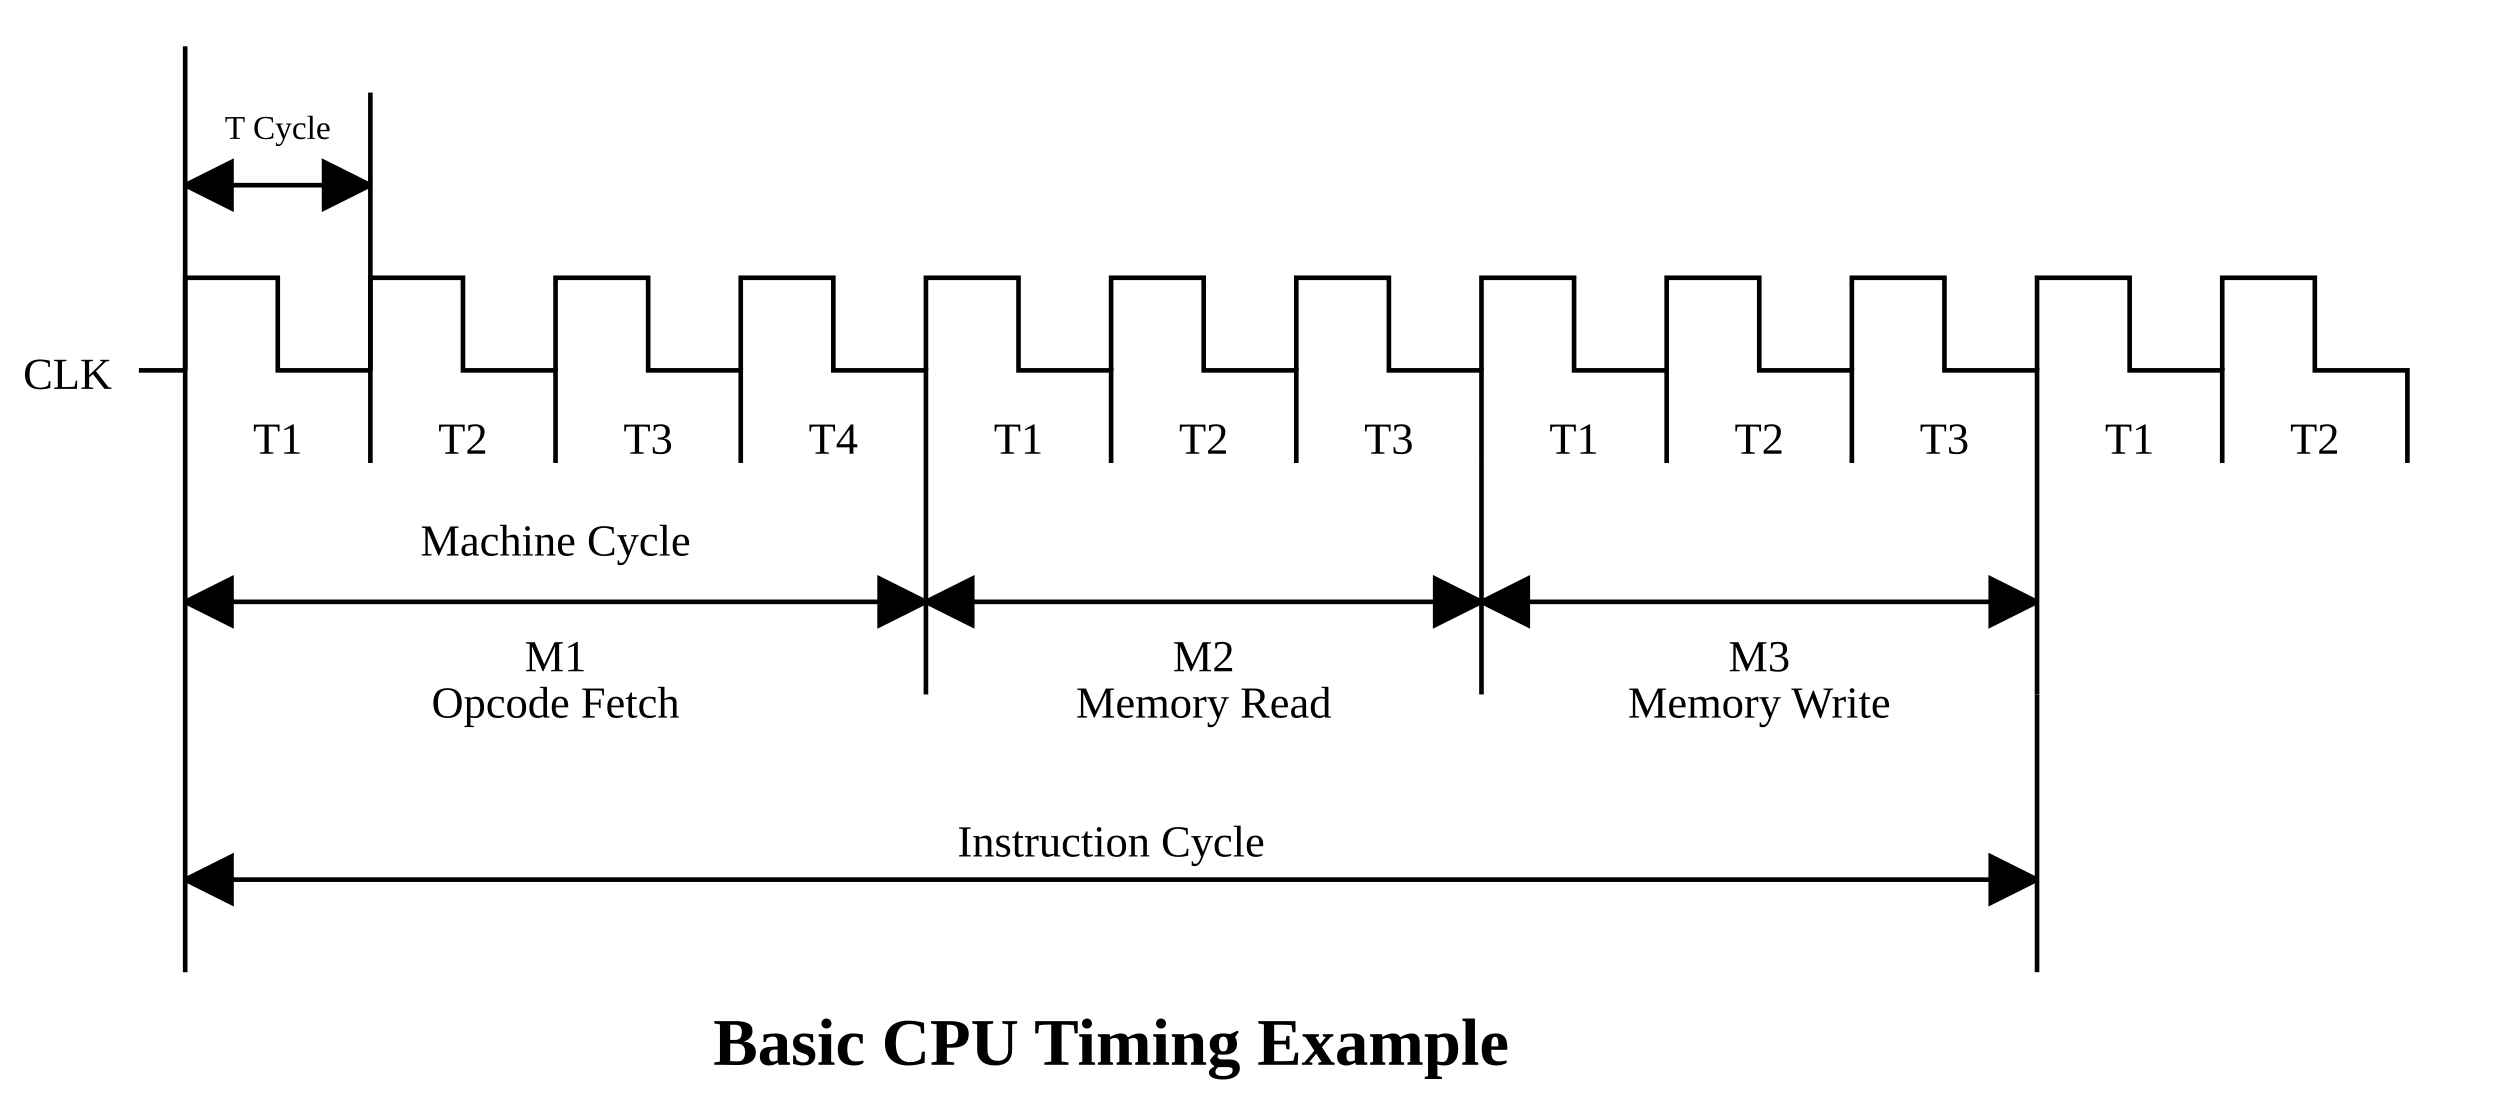
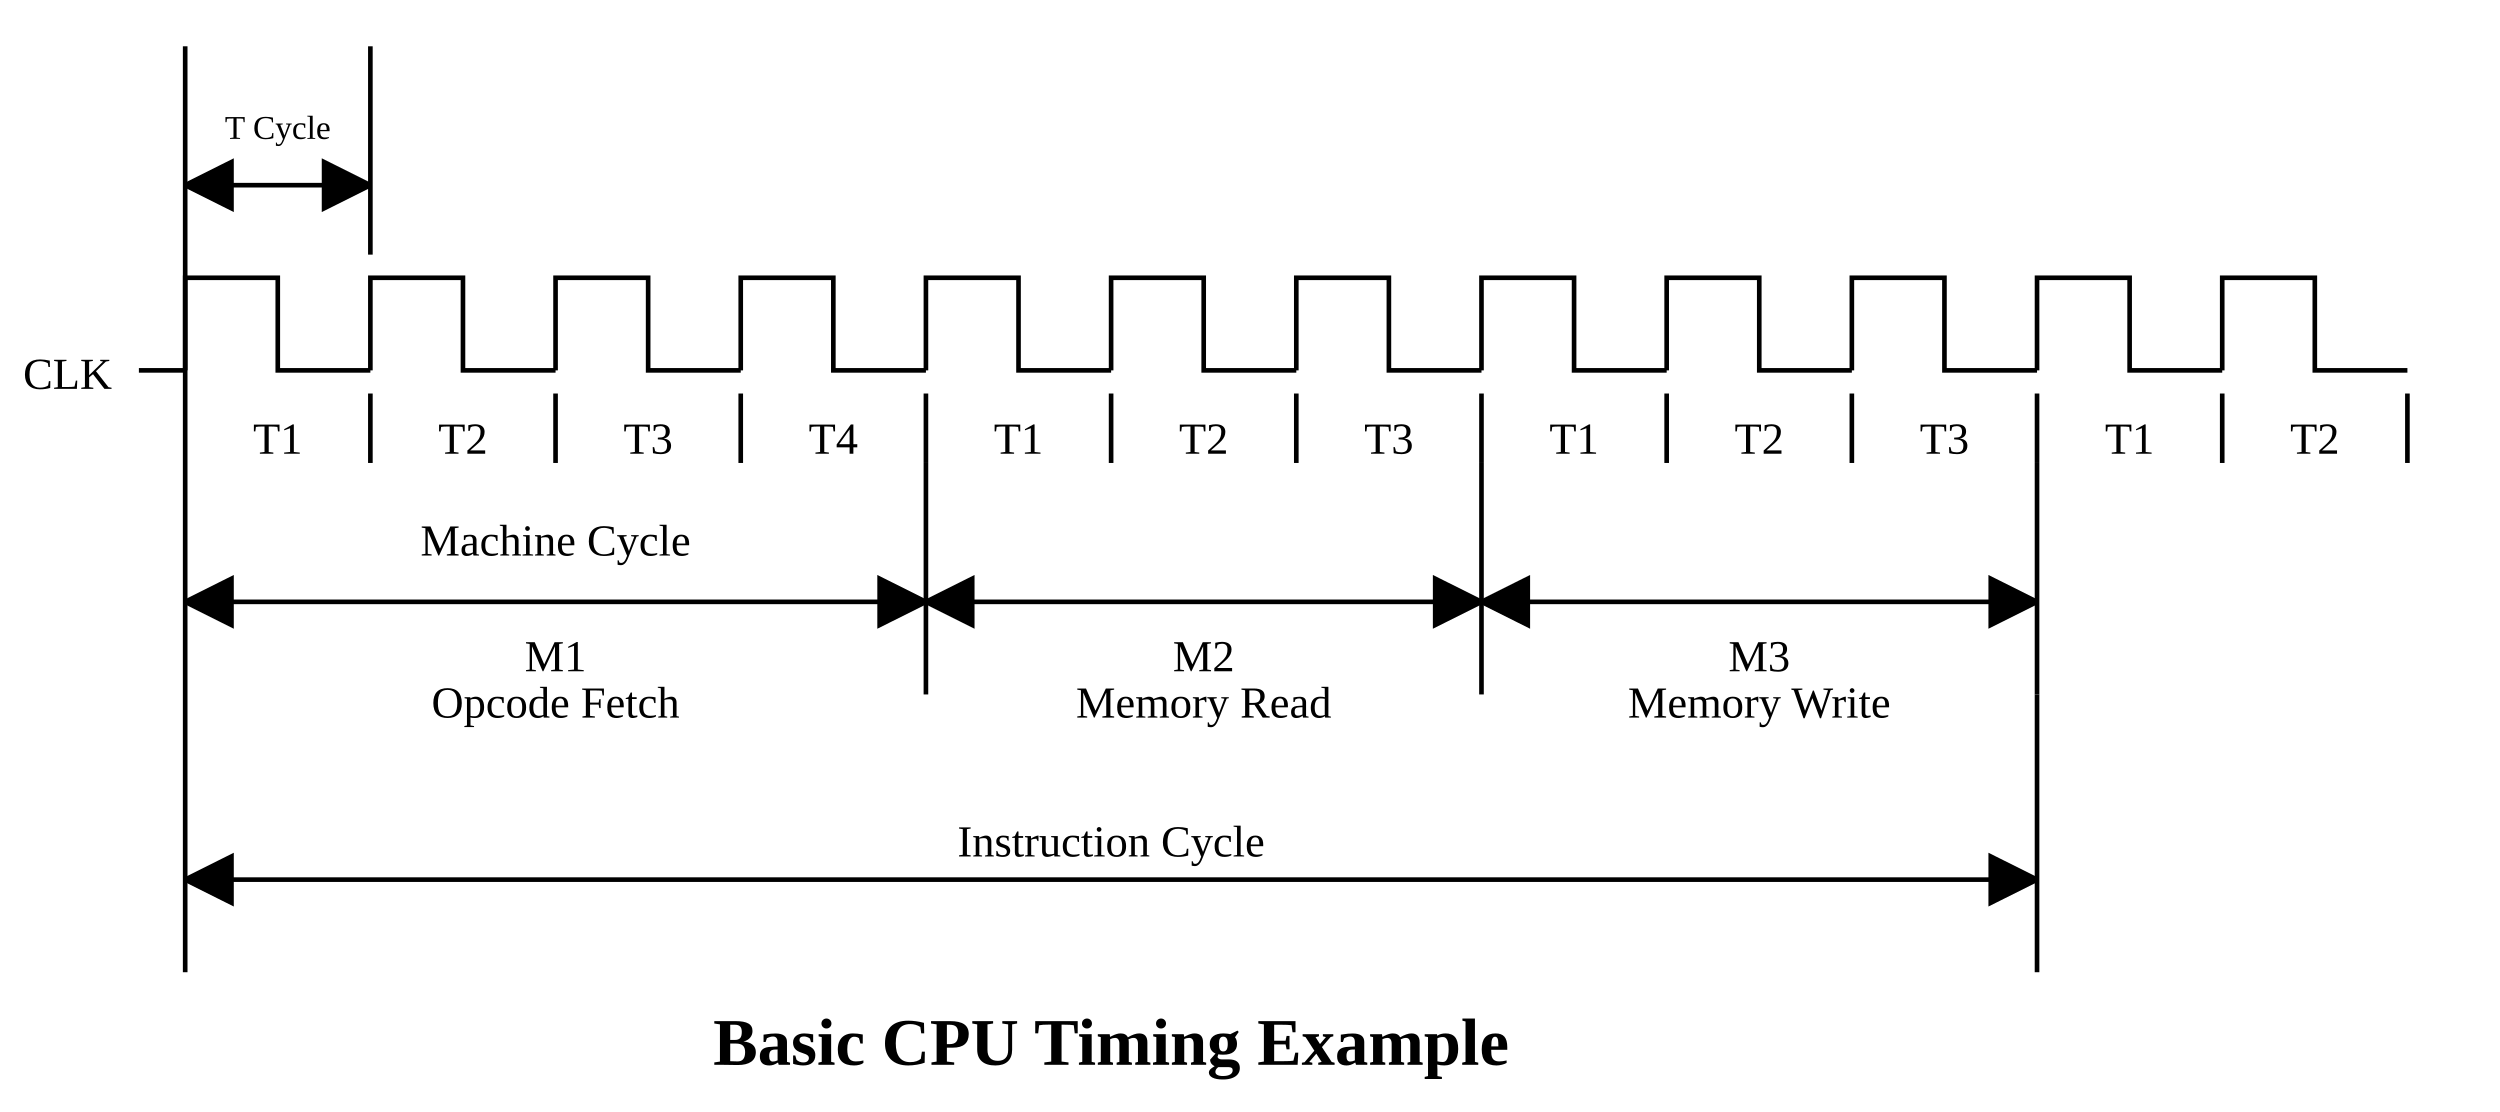
<svg xmlns="http://www.w3.org/2000/svg" xmlns:xlink="http://www.w3.org/1999/xlink" viewBox="0 0 540 240" width="540" height="240">
  <defs>
-     <path id="clk" d="M0 0 l0 -20 l20 0 l0 20 l20 0 l0 20" />
+     <path id="clk" d="M0 0 l0 -20 l20 0 l0 20 l20 0 m0 5 l0 15" />
    <path id="lar" d="M0 0 l 10 -5 l 0 10 l -10 -5" fill="black" />
    <path id="rar" d="M0 0 l -10 -5 l 0 10 l 10 -5" fill="black" />
    <text id="t1" x="20" y="98">T1</text>
    <text id="t2" x="60" y="98">T2</text>
    <text id="t3" x="100" y="98">T3</text>
    <text id="t4" x="140" y="98">T4</text>
  </defs>
  <g transform="translate(40 0)">
    <line x1="0" y1="10" x2="0" y2="210" />
    <text x="-35" y="84" style="text-anchor: start;">CLK</text>
    <line x1="-10" y1="80" x2="0" y2="80" />
    <use xlink:href="#clk" x="0" y="80" />
    <use xlink:href="#clk" x="40" y="80" />
    <use xlink:href="#clk" x="80" y="80" />
    <use xlink:href="#clk" x="120" y="80" />
    <use xlink:href="#clk" x="160" y="80" />
    <use xlink:href="#clk" x="200" y="80" />
    <use xlink:href="#clk" x="240" y="80" />
    <use xlink:href="#clk" x="280" y="80" />
    <use xlink:href="#clk" x="320" y="80" />
    <use xlink:href="#clk" x="360" y="80" />
    <use xlink:href="#clk" x="400" y="80" />
    <use xlink:href="#clk" x="440" y="80" />
-     <path d="M40 80 l0 -60 M0 40 l40 0" />
+     <path d="M40 55 l0 -45 M0 40 l40 0" />
    <use xlink:href="#lar" x="0" y="40" />
    <use xlink:href="#rar" x="40" y="40" />
    <text class="tCycle" x="20" y="30">T Cycle</text>
    <path d="M160 150 l0 -50 M0 130 l160 0" />
    <use xlink:href="#lar" x="0" y="130" />
    <use xlink:href="#rar" x="160" y="130" />
    <text x="80" y="120">Machine Cycle</text>
    <text x="80" y="145">M1</text>
    <text x="80" y="155">Opcode Fetch</text>
    <use xlink:href="#t1" x="0" />
    <use xlink:href="#t2" x="0" />
    <use xlink:href="#t3" x="0" />
    <use xlink:href="#t4" x="0" />
    <path d="M280 150 l0 -50 M160 130 l120 0" />
    <use xlink:href="#lar" x="160" y="130" />
    <use xlink:href="#rar" x="280" y="130" />
    <text x="220" y="145">M2</text>
    <text x="220" y="155">Memory Read</text>
    <use xlink:href="#t1" x="160" />
    <use xlink:href="#t2" x="160" />
    <use xlink:href="#t3" x="160" />
    <path d="M400 150 l0 -50 M280 130 l120 0" />
    <use xlink:href="#lar" x="280" y="130" />
    <use xlink:href="#rar" x="400" y="130" />
    <text x="340" y="145">M3</text>
    <text x="340" y="155">Memory Write</text>
    <use xlink:href="#t1" x="280" />
    <use xlink:href="#t2" x="280" />
    <use xlink:href="#t3" x="280" />
    <path d="M400 150 l0 60 M0 190 l400 0" />
    <use xlink:href="#lar" x="0" y="190" />
    <use xlink:href="#rar" x="400" y="190" />
    <text x="200" y="185">Instruction Cycle</text>
    <use xlink:href="#t1" x="400" />
    <use xlink:href="#t2" x="400" />
    <text class="title" x="200" y="230">Basic CPU Timing Example</text>
  </g>
  <style type="text/css">
        g {
            fill: none;
            stroke: black;
        }
        text {
            font-size: 80%;
            text-anchor: middle;
            stroke: none;
            fill: black;
            font: Verdana, Helvetica, Arial, sans-serif;
        }
        text.tCycle {
            font-size: 60%;
        }
        text.title {
            font-size: 120%;
            font-weight: bold;
        }
    </style>
</svg>
